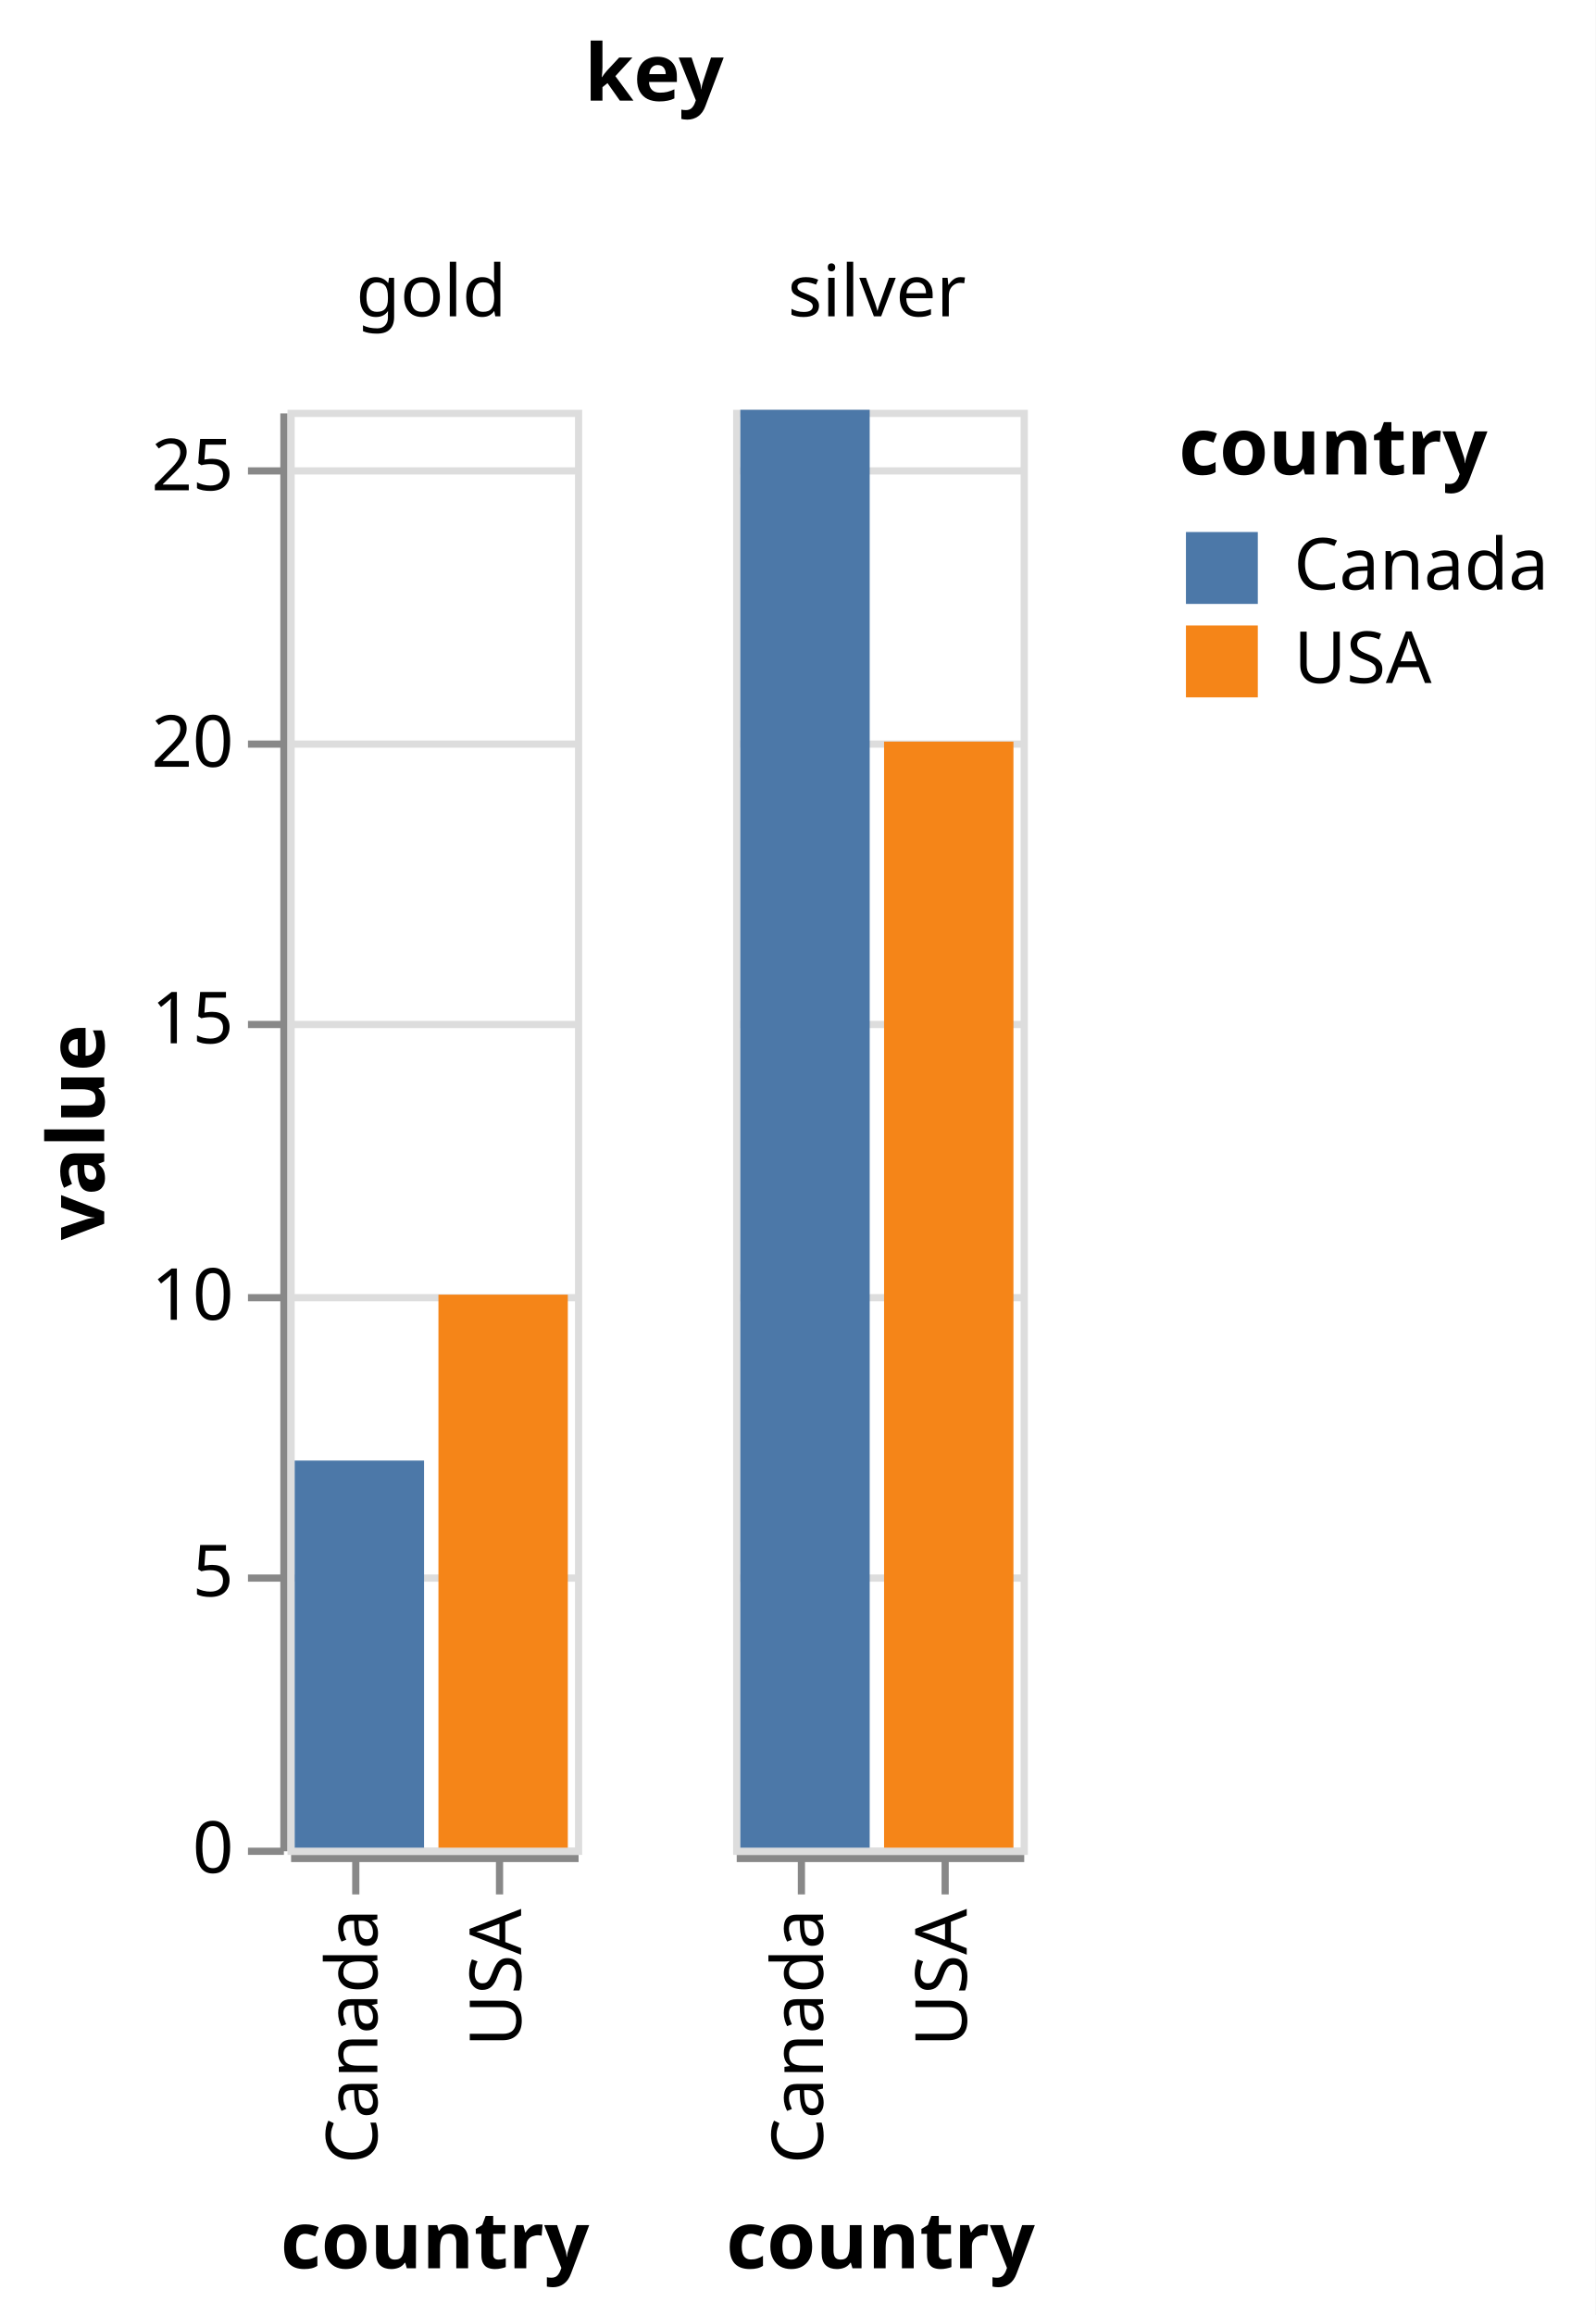
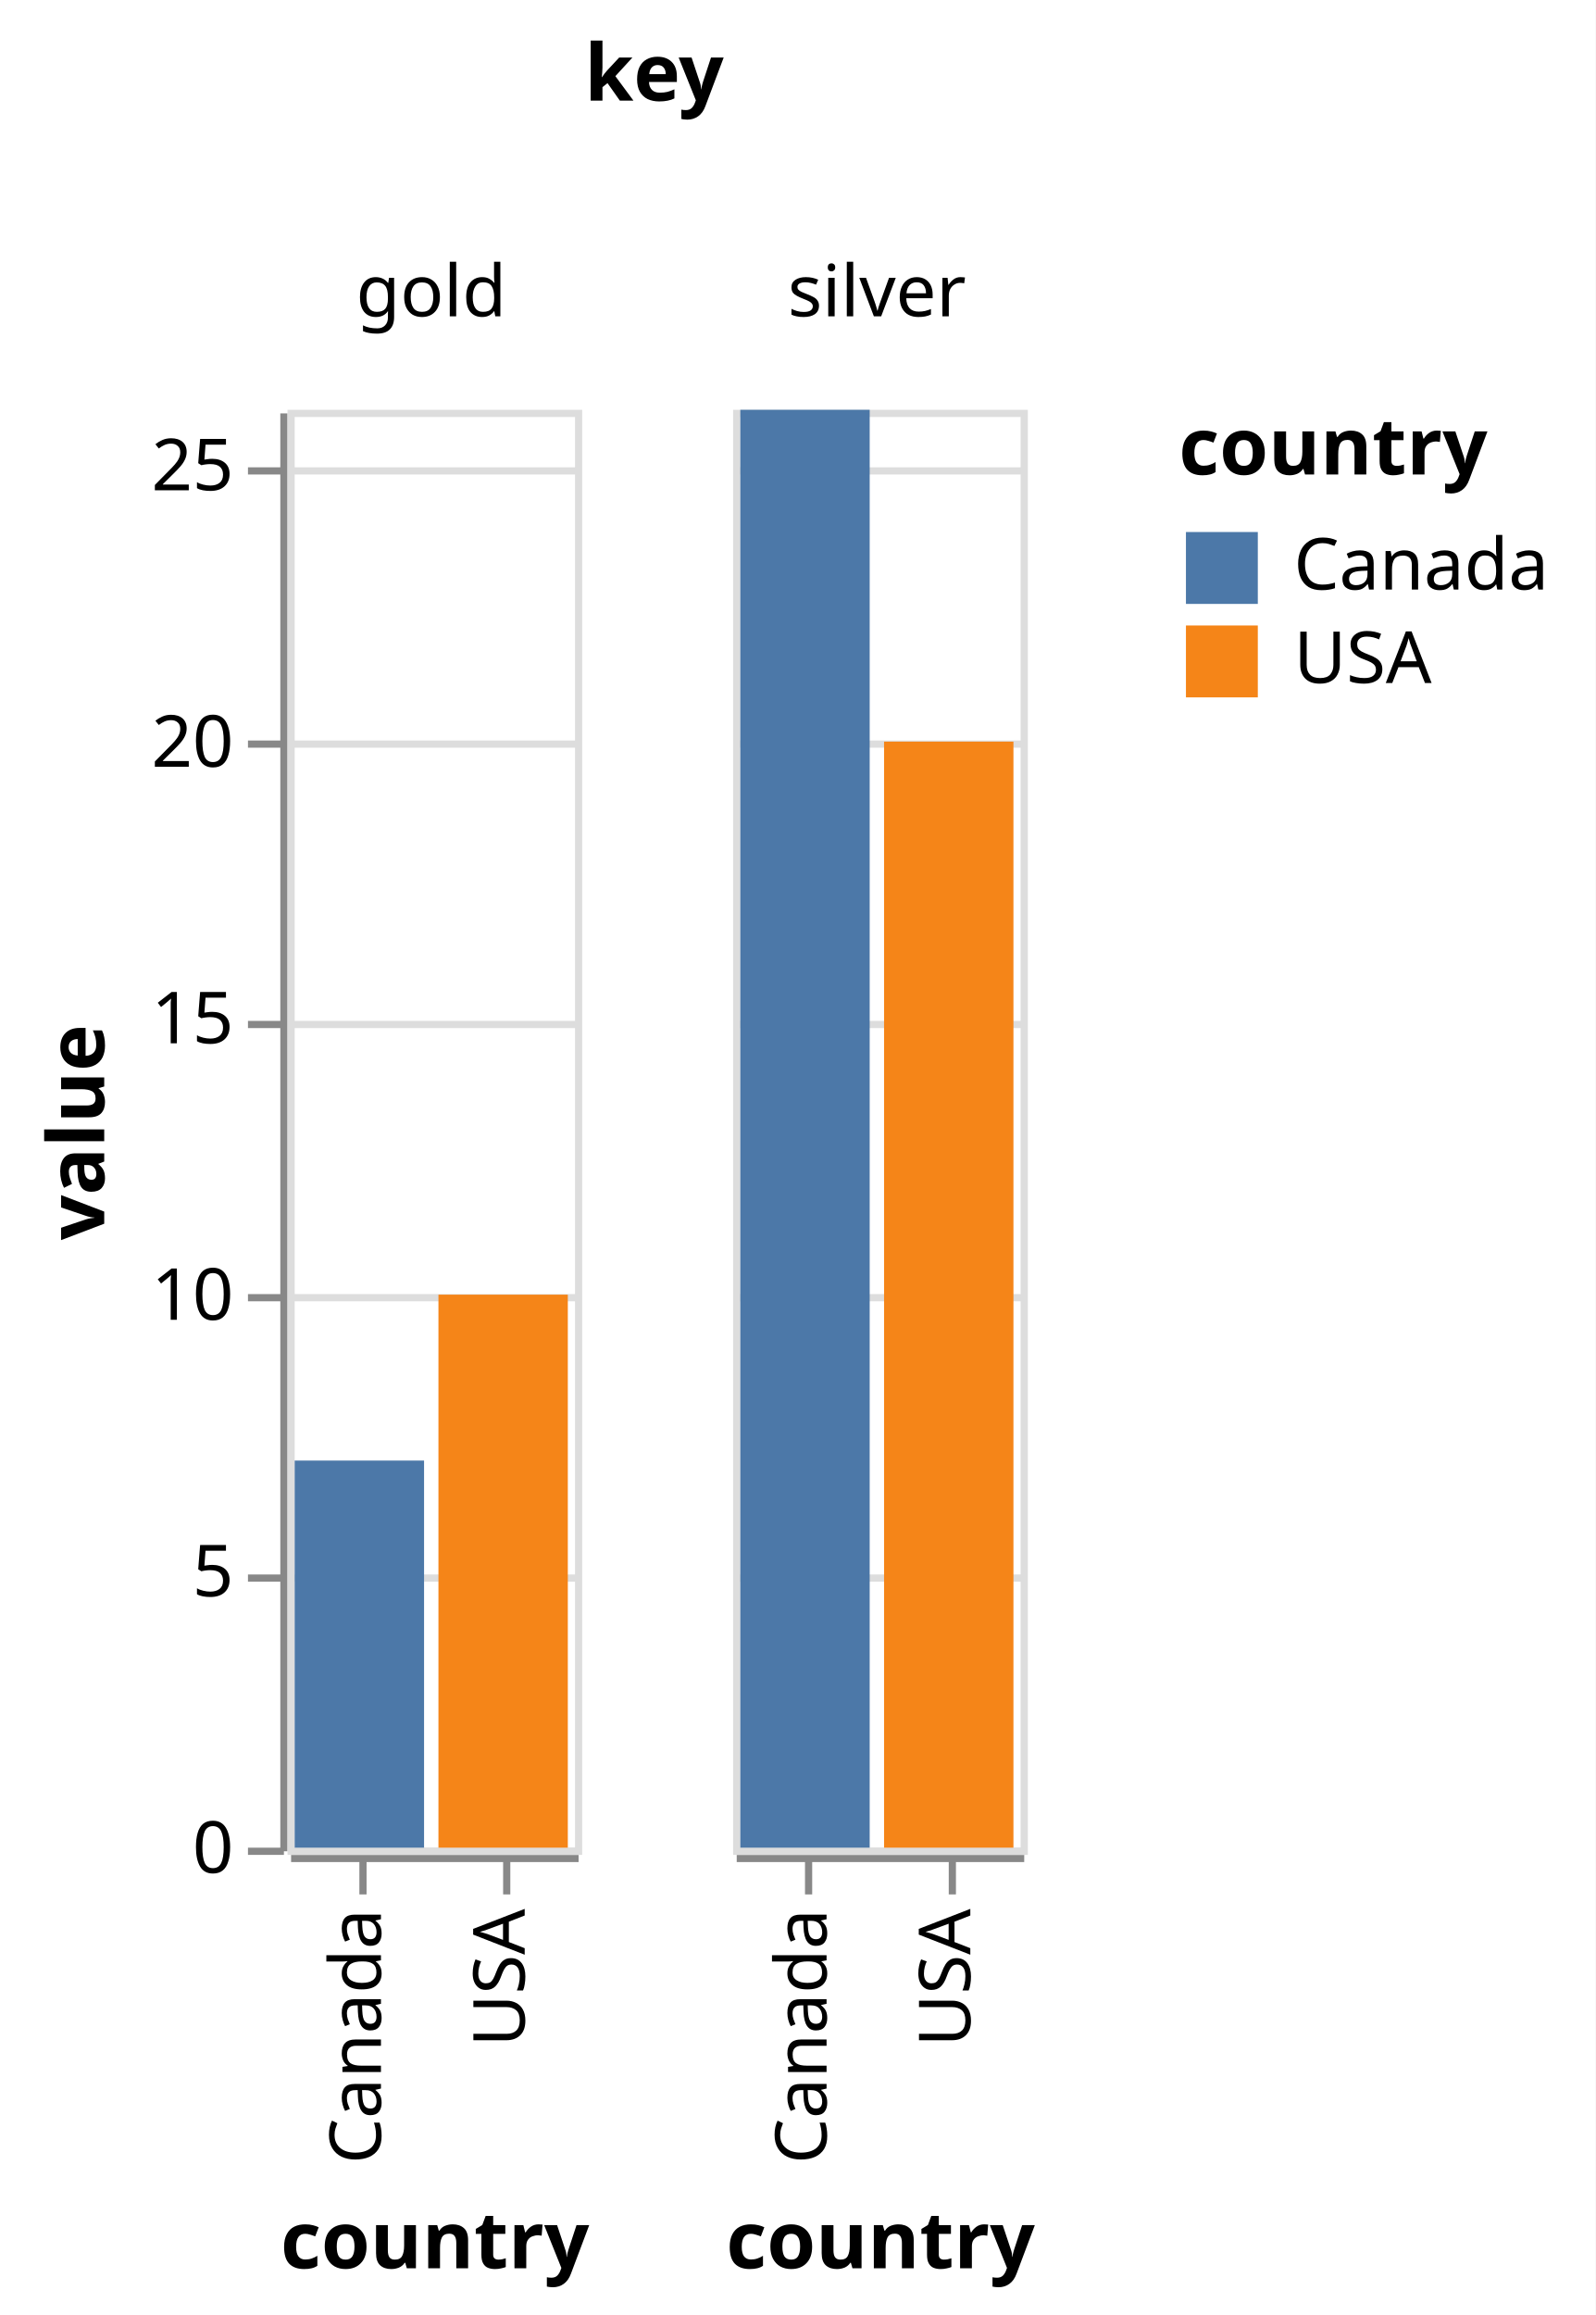
<svg xmlns="http://www.w3.org/2000/svg" class="marks" width="222" height="322" viewBox="0 0 222 322" version="1.1">
  <rect width="222" height="322" style="fill: white;" />
  <g transform="translate(40,57)">
    <g class="mark-group role-frame root">
      <g transform="translate(0,0)">
        <path class="background" d="M0,0h0v0h0Z" style="fill: none;" />
        <g>
          <g class="mark-group role-column-title column-title">
            <g transform="translate(51,-31)">
              <path class="background" d="M0,0h0v0h0Z" style="fill: none;" />
              <g>
                <g class="mark-group role-title">
                  <g transform="translate(0,-21)">
                    <path class="background" d="M0,0h0v0h0Z" style="pointer-events: none; fill: none;" />
                    <g>
                      <g class="mark-text role-title-text" style="pointer-events: none;">
                        <text text-anchor="middle" transform="translate(0,9)" style="font-family: sans-serif; font-size: 11px; font-weight: bold; fill: #000; opacity: 1;">key</text>
                      </g>
                    </g>
                  </g>
                </g>
              </g>
            </g>
          </g>
          <g class="mark-group role-row-header row_header">
            <g transform="translate(-1,0)">
              <path class="background" d="M0,0h0v200h0Z" style="fill: none;" />
              <g>
                <g class="mark-group role-axis">
                  <g transform="translate(0.5,0.5)">
                    <path class="background" d="M0,0h0v0h0Z" style="pointer-events: none; fill: none;" />
                    <g>
                      <g class="mark-rule role-axis-tick" style="pointer-events: none;">
                        <line transform="translate(0,200)" x2="-5" y2="0" style="fill: none; stroke: #888; stroke-width: 1; opacity: 1;" />
                        <line transform="translate(0,162)" x2="-5" y2="0" style="fill: none; stroke: #888; stroke-width: 1; opacity: 1;" />
                        <line transform="translate(0,123)" x2="-5" y2="0" style="fill: none; stroke: #888; stroke-width: 1; opacity: 1;" />
                        <line transform="translate(0,85)" x2="-5" y2="0" style="fill: none; stroke: #888; stroke-width: 1; opacity: 1;" />
                        <line transform="translate(0,46)" x2="-5" y2="0" style="fill: none; stroke: #888; stroke-width: 1; opacity: 1;" />
                        <line transform="translate(0,8)" x2="-5" y2="0" style="fill: none; stroke: #888; stroke-width: 1; opacity: 1;" />
                      </g>
                      <g class="mark-text role-axis-label" style="pointer-events: none;">
                        <text text-anchor="end" transform="translate(-7,203)" style="font-family: sans-serif; font-size: 10px; fill: #000; opacity: 1;">0</text>
                        <text text-anchor="end" transform="translate(-7,164.5385)" style="font-family: sans-serif; font-size: 10px; fill: #000; opacity: 1;">5</text>
                        <text text-anchor="end" transform="translate(-7,126.0769)" style="font-family: sans-serif; font-size: 10px; fill: #000; opacity: 1;">10</text>
                        <text text-anchor="end" transform="translate(-7,87.61538)" style="font-family: sans-serif; font-size: 10px; fill: #000; opacity: 1;">15</text>
                        <text text-anchor="end" transform="translate(-7,49.15385)" style="font-family: sans-serif; font-size: 10px; fill: #000; opacity: 1;">20</text>
                        <text text-anchor="end" transform="translate(-7,10.69231)" style="font-family: sans-serif; font-size: 10px; fill: #000; opacity: 1;">25</text>
                      </g>
                      <g class="mark-rule role-axis-domain" style="pointer-events: none;">
                        <line transform="translate(0,200)" x2="0" y2="-200" style="fill: none; stroke: #888; stroke-width: 1; opacity: 1;" />
                      </g>
                      <g class="mark-text role-axis-title" style="pointer-events: none;">
                        <text text-anchor="middle" transform="translate(-23,100) rotate(-90) translate(0,-2)" style="font-family: sans-serif; font-size: 11px; font-weight: bold; fill: #000; opacity: 1;">value</text>
                      </g>
                    </g>
                  </g>
                </g>
              </g>
            </g>
          </g>
          <g class="mark-group role-column-header column_header">
            <g transform="translate(0,-1)">
              <path class="background" d="M0,0h40v0h-40Z" style="fill: none;" />
              <g>
                <g class="mark-group role-title">
                  <g transform="translate(20,-20)">
                    <path class="background" d="M0,0h0v0h0Z" style="pointer-events: none; fill: none;" />
                    <g>
                      <g class="mark-text role-title-text" style="pointer-events: none;">
                        <text text-anchor="middle" transform="translate(0,8)" style="font-family: sans-serif; font-size: 10px; fill: #000; opacity: 1;">gold</text>
                      </g>
                    </g>
                  </g>
                </g>
              </g>
            </g>
            <g transform="translate(62,-1)">
              <path class="background" d="M0,0h40v0h-40Z" style="fill: none;" />
              <g>
                <g class="mark-group role-title">
                  <g transform="translate(20,-20)">
                    <path class="background" d="M0,0h0v0h0Z" style="pointer-events: none; fill: none;" />
                    <g>
                      <g class="mark-text role-title-text" style="pointer-events: none;">
                        <text text-anchor="middle" transform="translate(0,8)" style="font-family: sans-serif; font-size: 10px; fill: #000; opacity: 1;">silver</text>
                      </g>
                    </g>
                  </g>
                </g>
              </g>
            </g>
          </g>
          <g class="mark-group role-column-footer column_footer">
            <g transform="translate(0,201)">
              <path class="background" d="M0,0h40v0h-40Z" style="fill: none;" />
              <g>
                <g class="mark-group role-axis">
                  <g transform="translate(0.5,0.5)">
                    <path class="background" d="M0,0h0v0h0Z" style="pointer-events: none; fill: none;" />
                    <g>
                      <g class="mark-rule role-axis-tick" style="pointer-events: none;">
-                         <line transform="translate(9,0)" x2="0" y2="5" style="fill: none; stroke: #888; stroke-width: 1; opacity: 1;" />
-                         <line transform="translate(29,0)" x2="0" y2="5" style="fill: none; stroke: #888; stroke-width: 1; opacity: 1;" />
+                         <line transform="translate(10,0)" x2="0" y2="5" style="fill: none; stroke: #888; stroke-width: 1; opacity: 1;" />
+                         <line transform="translate(30,0)" x2="0" y2="5" style="fill: none; stroke: #888; stroke-width: 1; opacity: 1;" />
                      </g>
                      <g class="mark-text role-axis-label" style="pointer-events: none;">
-                         <text text-anchor="end" transform="translate(9,7) rotate(270) translate(0,3)" style="font-family: sans-serif; font-size: 10px; fill: #000; opacity: 1;">Canada</text>
-                         <text text-anchor="end" transform="translate(29,7) rotate(270) translate(0,3)" style="font-family: sans-serif; font-size: 10px; fill: #000; opacity: 1;">USA</text>
+                         <text text-anchor="end" transform="translate(9.5,7) rotate(270) translate(0,3)" style="font-family: sans-serif; font-size: 10px; fill: #000; opacity: 1;">Canada</text>
+                         <text text-anchor="end" transform="translate(29.5,7) rotate(270) translate(0,3)" style="font-family: sans-serif; font-size: 10px; fill: #000; opacity: 1;">USA</text>
                      </g>
                      <g class="mark-rule role-axis-domain" style="pointer-events: none;">
                        <line transform="translate(0,0)" x2="40" y2="0" style="fill: none; stroke: #888; stroke-width: 1; opacity: 1;" />
                      </g>
                      <g class="mark-text role-axis-title" style="pointer-events: none;">
                        <text text-anchor="middle" transform="translate(20,57)" style="font-family: sans-serif; font-size: 11px; font-weight: bold; fill: #000; opacity: 1;">country</text>
                      </g>
                    </g>
                  </g>
                </g>
              </g>
            </g>
            <g transform="translate(62,201)">
              <path class="background" d="M0,0h40v0h-40Z" style="fill: none;" />
              <g>
                <g class="mark-group role-axis">
                  <g transform="translate(0.5,0.5)">
                    <path class="background" d="M0,0h0v0h0Z" style="pointer-events: none; fill: none;" />
                    <g>
                      <g class="mark-rule role-axis-tick" style="pointer-events: none;">
-                         <line transform="translate(9,0)" x2="0" y2="5" style="fill: none; stroke: #888; stroke-width: 1; opacity: 1;" />
-                         <line transform="translate(29,0)" x2="0" y2="5" style="fill: none; stroke: #888; stroke-width: 1; opacity: 1;" />
+                         <line transform="translate(10,0)" x2="0" y2="5" style="fill: none; stroke: #888; stroke-width: 1; opacity: 1;" />
+                         <line transform="translate(30,0)" x2="0" y2="5" style="fill: none; stroke: #888; stroke-width: 1; opacity: 1;" />
                      </g>
                      <g class="mark-text role-axis-label" style="pointer-events: none;">
-                         <text text-anchor="end" transform="translate(9,7) rotate(270) translate(0,3)" style="font-family: sans-serif; font-size: 10px; fill: #000; opacity: 1;">Canada</text>
-                         <text text-anchor="end" transform="translate(29,7) rotate(270) translate(0,3)" style="font-family: sans-serif; font-size: 10px; fill: #000; opacity: 1;">USA</text>
+                         <text text-anchor="end" transform="translate(9.5,7) rotate(270) translate(0,3)" style="font-family: sans-serif; font-size: 10px; fill: #000; opacity: 1;">Canada</text>
+                         <text text-anchor="end" transform="translate(29.5,7) rotate(270) translate(0,3)" style="font-family: sans-serif; font-size: 10px; fill: #000; opacity: 1;">USA</text>
                      </g>
                      <g class="mark-rule role-axis-domain" style="pointer-events: none;">
                        <line transform="translate(0,0)" x2="40" y2="0" style="fill: none; stroke: #888; stroke-width: 1; opacity: 1;" />
                      </g>
                      <g class="mark-text role-axis-title" style="pointer-events: none;">
                        <text text-anchor="middle" transform="translate(20,57)" style="font-family: sans-serif; font-size: 11px; font-weight: bold; fill: #000; opacity: 1;">country</text>
                      </g>
                    </g>
                  </g>
                </g>
              </g>
            </g>
          </g>
          <g class="mark-group role-scope cell">
            <g transform="translate(0,0)">
              <path class="background" d="M0.5,0.5h40v200h-40Z" style="fill: none; stroke: #ddd;" />
              <g>
                <g class="mark-group role-axis">
                  <g transform="translate(0.5,0.5)">
                    <path class="background" d="M0,0h0v0h0Z" style="pointer-events: none; fill: none;" />
                    <g>
                      <g class="mark-rule role-axis-grid" style="pointer-events: none;">
                        <line transform="translate(0,200)" x2="40" y2="0" style="fill: none; stroke: #ddd; stroke-width: 1; opacity: 1;" />
                        <line transform="translate(0,162)" x2="40" y2="0" style="fill: none; stroke: #ddd; stroke-width: 1; opacity: 1;" />
                        <line transform="translate(0,123)" x2="40" y2="0" style="fill: none; stroke: #ddd; stroke-width: 1; opacity: 1;" />
                        <line transform="translate(0,85)" x2="40" y2="0" style="fill: none; stroke: #ddd; stroke-width: 1; opacity: 1;" />
                        <line transform="translate(0,46)" x2="40" y2="0" style="fill: none; stroke: #ddd; stroke-width: 1; opacity: 1;" />
                        <line transform="translate(0,8)" x2="40" y2="0" style="fill: none; stroke: #ddd; stroke-width: 1; opacity: 1;" />
                      </g>
                    </g>
                  </g>
                </g>
                <g class="mark-rect role-mark child_marks">
                  <path d="M21,123.077h18v76.923h-18Z" style="fill: #f58518;" />
                  <path d="M1,146.154h18v53.846h-18Z" style="fill: #4c78a8;" />
                </g>
              </g>
            </g>
            <g transform="translate(62,0)">
              <path class="background" d="M0.5,0.5h40v200h-40Z" style="fill: none; stroke: #ddd;" />
              <g>
                <g class="mark-group role-axis">
                  <g transform="translate(0.5,0.5)">
                    <path class="background" d="M0,0h0v0h0Z" style="pointer-events: none; fill: none;" />
                    <g>
                      <g class="mark-rule role-axis-grid" style="pointer-events: none;">
                        <line transform="translate(0,200)" x2="40" y2="0" style="fill: none; stroke: #ddd; stroke-width: 1; opacity: 1;" />
                        <line transform="translate(0,162)" x2="40" y2="0" style="fill: none; stroke: #ddd; stroke-width: 1; opacity: 1;" />
                        <line transform="translate(0,123)" x2="40" y2="0" style="fill: none; stroke: #ddd; stroke-width: 1; opacity: 1;" />
                        <line transform="translate(0,85)" x2="40" y2="0" style="fill: none; stroke: #ddd; stroke-width: 1; opacity: 1;" />
                        <line transform="translate(0,46)" x2="40" y2="0" style="fill: none; stroke: #ddd; stroke-width: 1; opacity: 1;" />
                        <line transform="translate(0,8)" x2="40" y2="0" style="fill: none; stroke: #ddd; stroke-width: 1; opacity: 1;" />
                      </g>
                    </g>
                  </g>
                </g>
                <g class="mark-rect role-mark child_marks">
                  <path d="M21,46.154h18v153.846h-18Z" style="fill: #f58518;" />
                  <path d="M1,0h18v200h-18Z" style="fill: #4c78a8;" />
                </g>
              </g>
            </g>
          </g>
          <g class="mark-group role-legend">
            <g transform="translate(124,0)">
              <path class="background" d="M0,0h53v40h-53Z" style="pointer-events: none; fill: none;" />
              <g>
                <g class="mark-group role-legend-entry">
                  <g transform="translate(0,16)">
                    <path class="background" d="M0,0h0v0h0Z" style="pointer-events: none; fill: none;" />
                    <g>
                      <g class="mark-group role-scope">
                        <g transform="translate(0,0)">
                          <path class="background" d="M0,0h53v11h-53Z" style="pointer-events: none; fill: none; opacity: 1;" />
                          <g>
                            <g class="mark-symbol role-legend-symbol" style="pointer-events: none;">
                              <path transform="translate(6,6)" d="M-5,-5h10v10h-10Z" style="fill: #4c78a8; stroke-width: 1.5; opacity: 1;" />
                            </g>
                            <g class="mark-text role-legend-label" style="pointer-events: none;">
                              <text text-anchor="start" transform="translate(16,9)" style="font-family: sans-serif; font-size: 10px; fill: #000; opacity: 1;">Canada</text>
                            </g>
                          </g>
                        </g>
                        <g transform="translate(0,13)">
                          <path class="background" d="M0,0h53v11h-53Z" style="pointer-events: none; fill: none; opacity: 1;" />
                          <g>
                            <g class="mark-symbol role-legend-symbol" style="pointer-events: none;">
                              <path transform="translate(6,6)" d="M-5,-5h10v10h-10Z" style="fill: #f58518; stroke-width: 1.5; opacity: 1;" />
                            </g>
                            <g class="mark-text role-legend-label" style="pointer-events: none;">
                              <text text-anchor="start" transform="translate(16,9)" style="font-family: sans-serif; font-size: 10px; fill: #000; opacity: 1;">USA</text>
                            </g>
                          </g>
                        </g>
                      </g>
                    </g>
                  </g>
                </g>
                <g class="mark-text role-legend-title" style="pointer-events: none;">
                  <text text-anchor="start" transform="translate(0,9)" style="font-family: sans-serif; font-size: 11px; font-weight: bold; fill: #000; opacity: 1;">country</text>
                </g>
              </g>
            </g>
          </g>
        </g>
      </g>
    </g>
  </g>
</svg>
